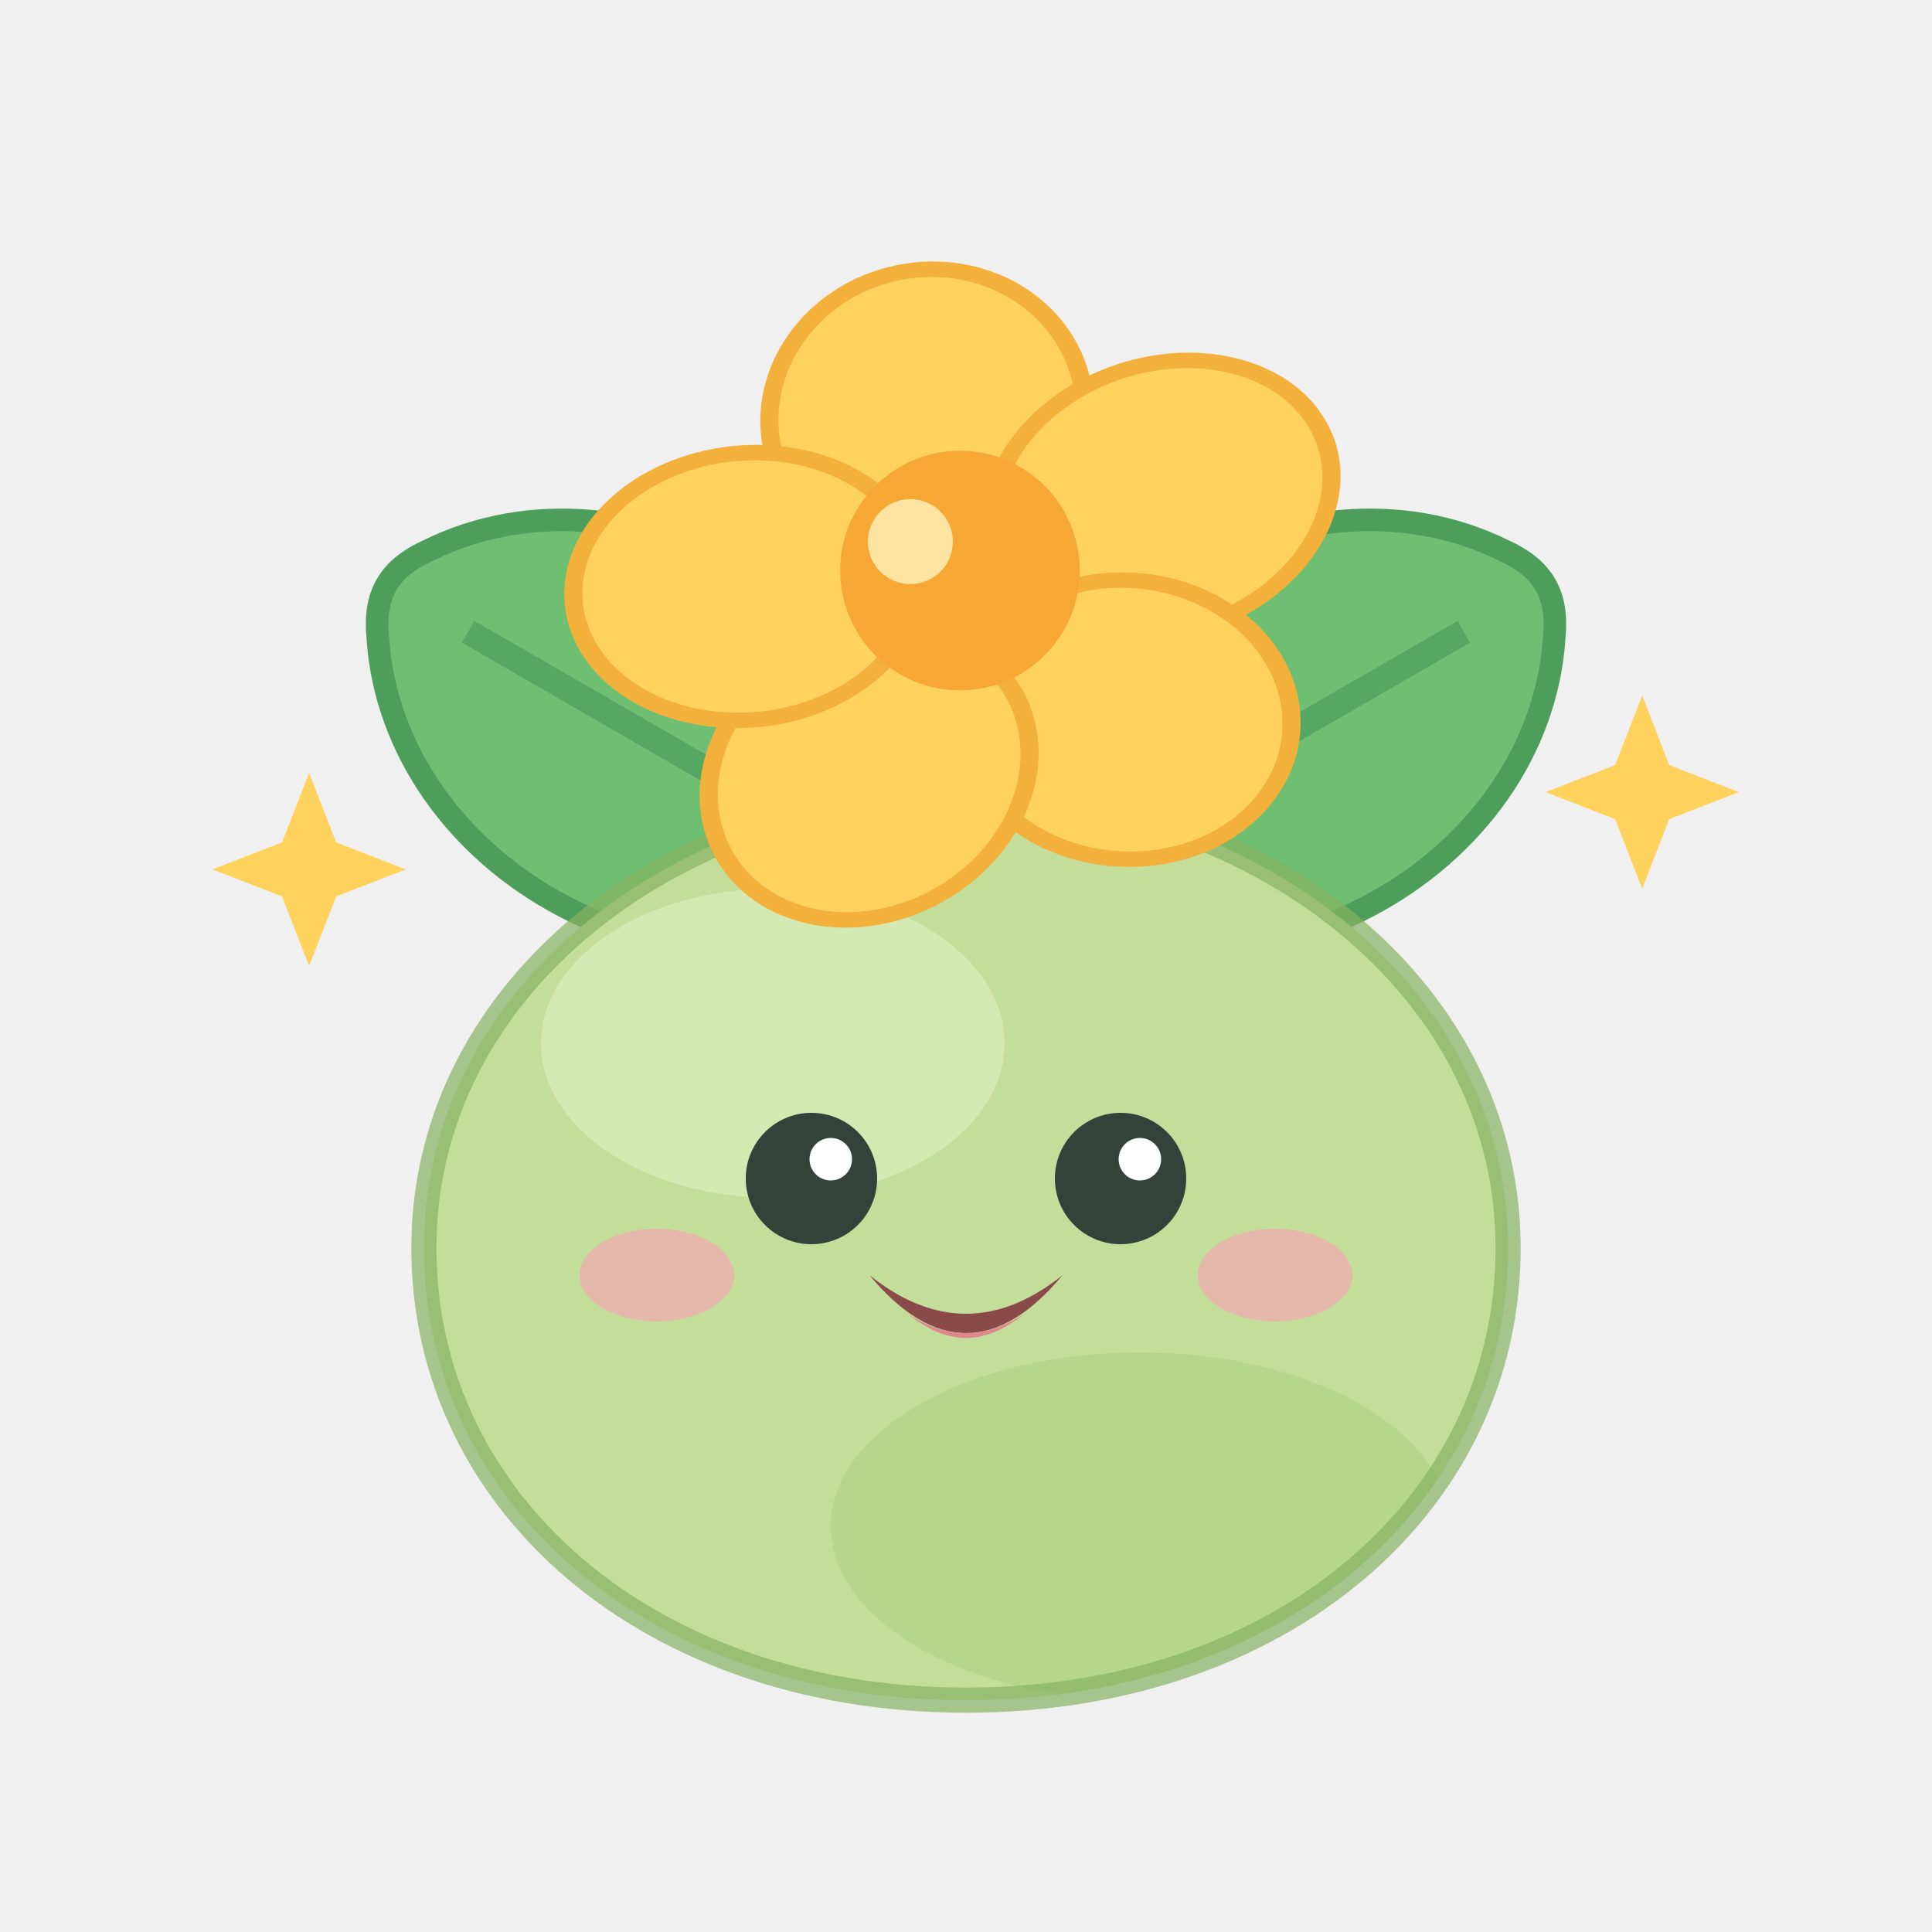
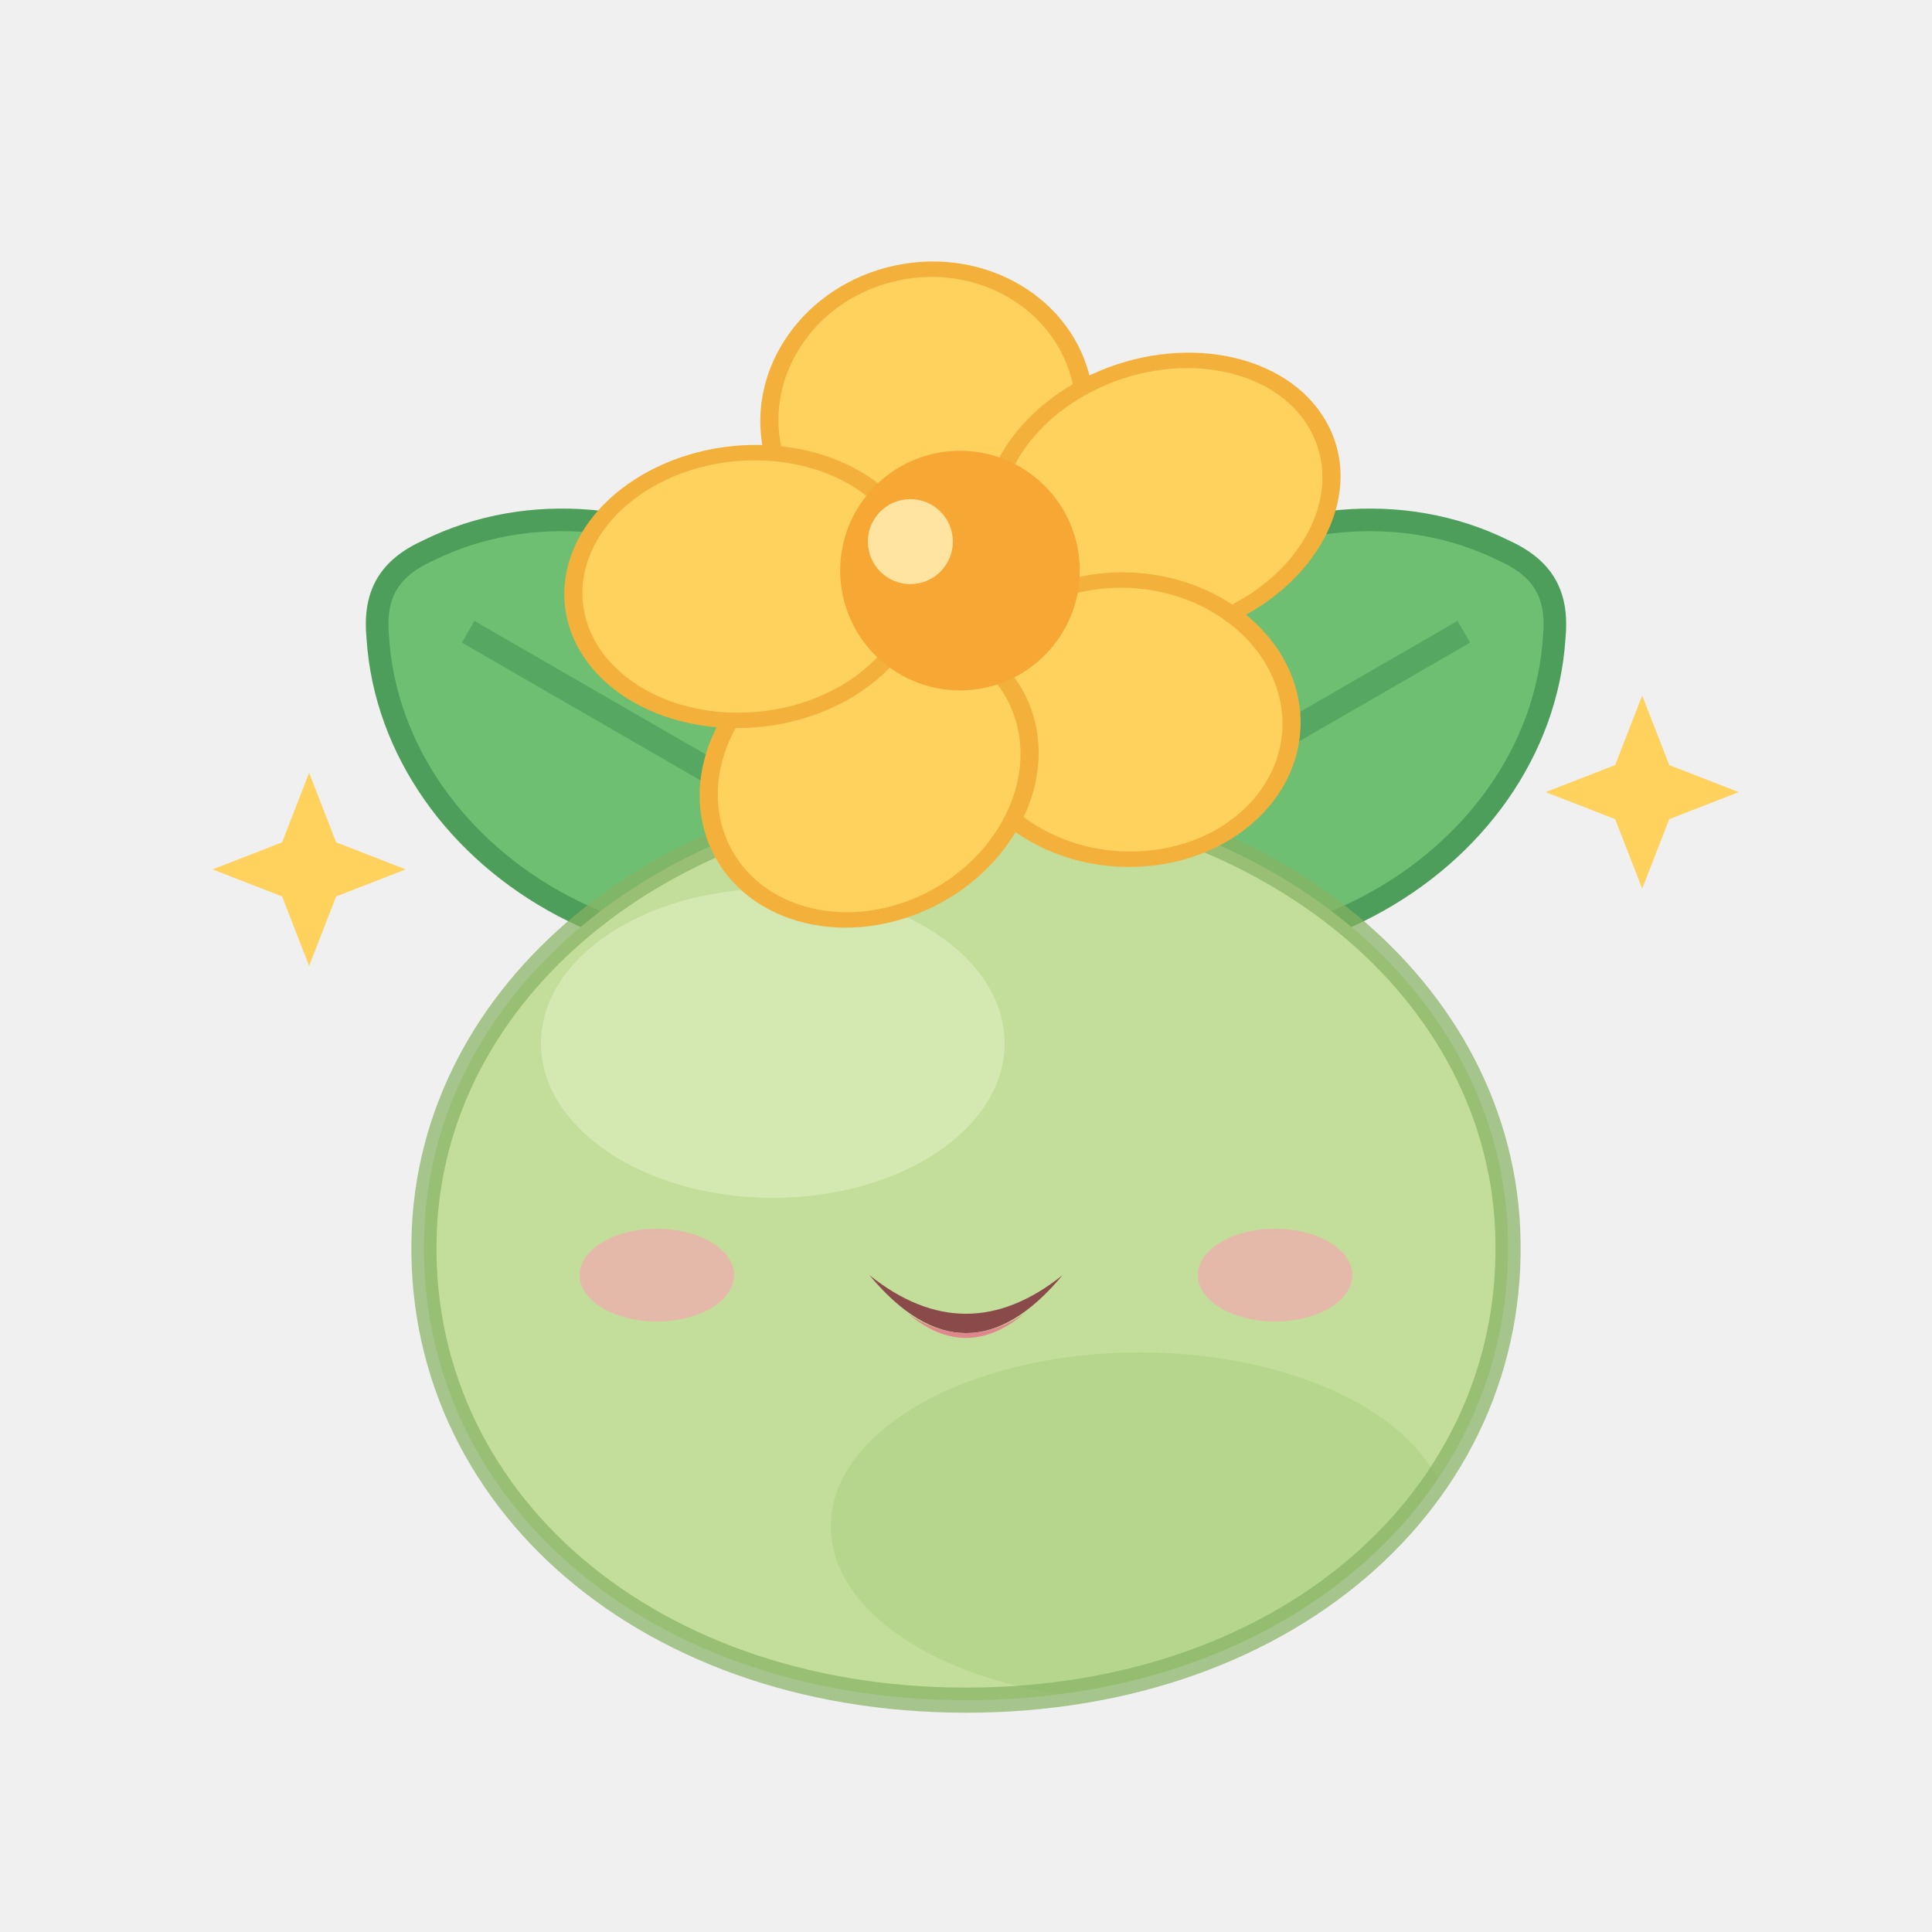
<svg xmlns="http://www.w3.org/2000/svg" xmlns:xlink="http://www.w3.org/1999/xlink" viewBox="0 0 100 100">
  <defs>
    <g id="m7">
      <path d="M0,0 C-10,-7 -9.5,-20 -2,-25 C-.6,-26 .6,-26 2,-25 C9.5,-20 10,-7 0,0 Z" fill="#6fbf73" stroke="#4e9e5b" stroke-width=".9" />
      <path d="M0,-2 L0,-22" stroke="#3e8f50" stroke-width="1" opacity=".5" fill="none" />
    </g>
    <clipPath id="c7">
      <path d="M50,41 C64,41 77,50 78,63 C79,77 67,88 50,88 C33,88 21,77 22,63 C23,50 36,41 50,41 Z" />
    </clipPath>
  </defs>
  <use xlink:href="#m7" transform="translate(49,47) rotate(-60) scale(1.3)" />
  <use xlink:href="#m7" transform="translate(51,47) rotate(60) scale(1.3)" />
  <path d="M50,41 C64,41 77,50 78,63 C79,77 67,88 50,88 C33,88 21,77 22,63 C23,50 36,41 50,41 Z" fill="#c2de9a" />
  <g clip-path="url(#c7)">
    <ellipse cx="40" cy="54" rx="12" ry="8" fill="#dcedba" opacity=".7" />
    <ellipse cx="59" cy="79" rx="16" ry="9" fill="#a6cc7e" opacity=".45" />
  </g>
  <path d="M50,41 C64,41 77,50 78,63 C79,77 67,88 50,88 C33,88 21,77 22,63 C23,50 36,41 50,41 Z" fill="none" stroke="#86b262" stroke-width="1.3" opacity=".7" />
-   <circle cx="42" cy="61" r="3.4" fill="#34433a" />
-   <circle cx="43" cy="60" r="1.1" fill="#fff" />
-   <circle cx="58" cy="61" r="3.4" fill="#34433a" />
-   <circle cx="59" cy="60" r="1.1" fill="#fff" />
  <path d="M45,66 Q50,72 55,66 Q50,70 45,66 Z" fill="#8a4a4a" />
  <path d="M47,68 Q50,70.5 53,68 Q50,70 47,68 Z" fill="#e0868d" />
  <ellipse cx="34" cy="66" rx="4" ry="2.4" fill="#f4a9b0" opacity=".7" />
  <ellipse cx="66" cy="66" rx="4" ry="2.4" fill="#f4a9b0" opacity=".7" />
  <g transform="translate(50,31) rotate(-12)">
    <g fill="#ffd25e" stroke="#f3b13b" stroke-width=".9" transform="scale(1.05,0.88)">
      <ellipse cx="0" cy="-11" rx="7.8" ry="8.6" />
      <ellipse cx="0" cy="-11" rx="7.8" ry="8.6" transform="rotate(72)" />
      <ellipse cx="0" cy="-11" rx="7.8" ry="8.6" transform="rotate(144)" />
      <ellipse cx="0" cy="-11" rx="7.8" ry="8.6" transform="rotate(216)" />
      <ellipse cx="0" cy="-11" rx="7.8" ry="8.6" transform="rotate(288)" />
    </g>
    <circle cx="0" cy="-1.5" r="6.2" fill="#f6a734" />
    <circle cx="-2.2" cy="-3.5" r="2.2" fill="#ffe3a0" />
  </g>
  <g fill="#ffd25e">
    <path d="M16,40 l1.4,3.6 l3.6,1.4 l-3.6,1.4 l-1.4,3.6 l-1.4,-3.6 l-3.6,-1.4 l3.6,-1.4 Z" />
    <path d="M85,36 l1.4,3.6 l3.6,1.4 l-3.6,1.4 l-1.4,3.6 l-1.4,-3.6 l-3.6,-1.4 l3.6,-1.4 Z" />
  </g>
</svg>
